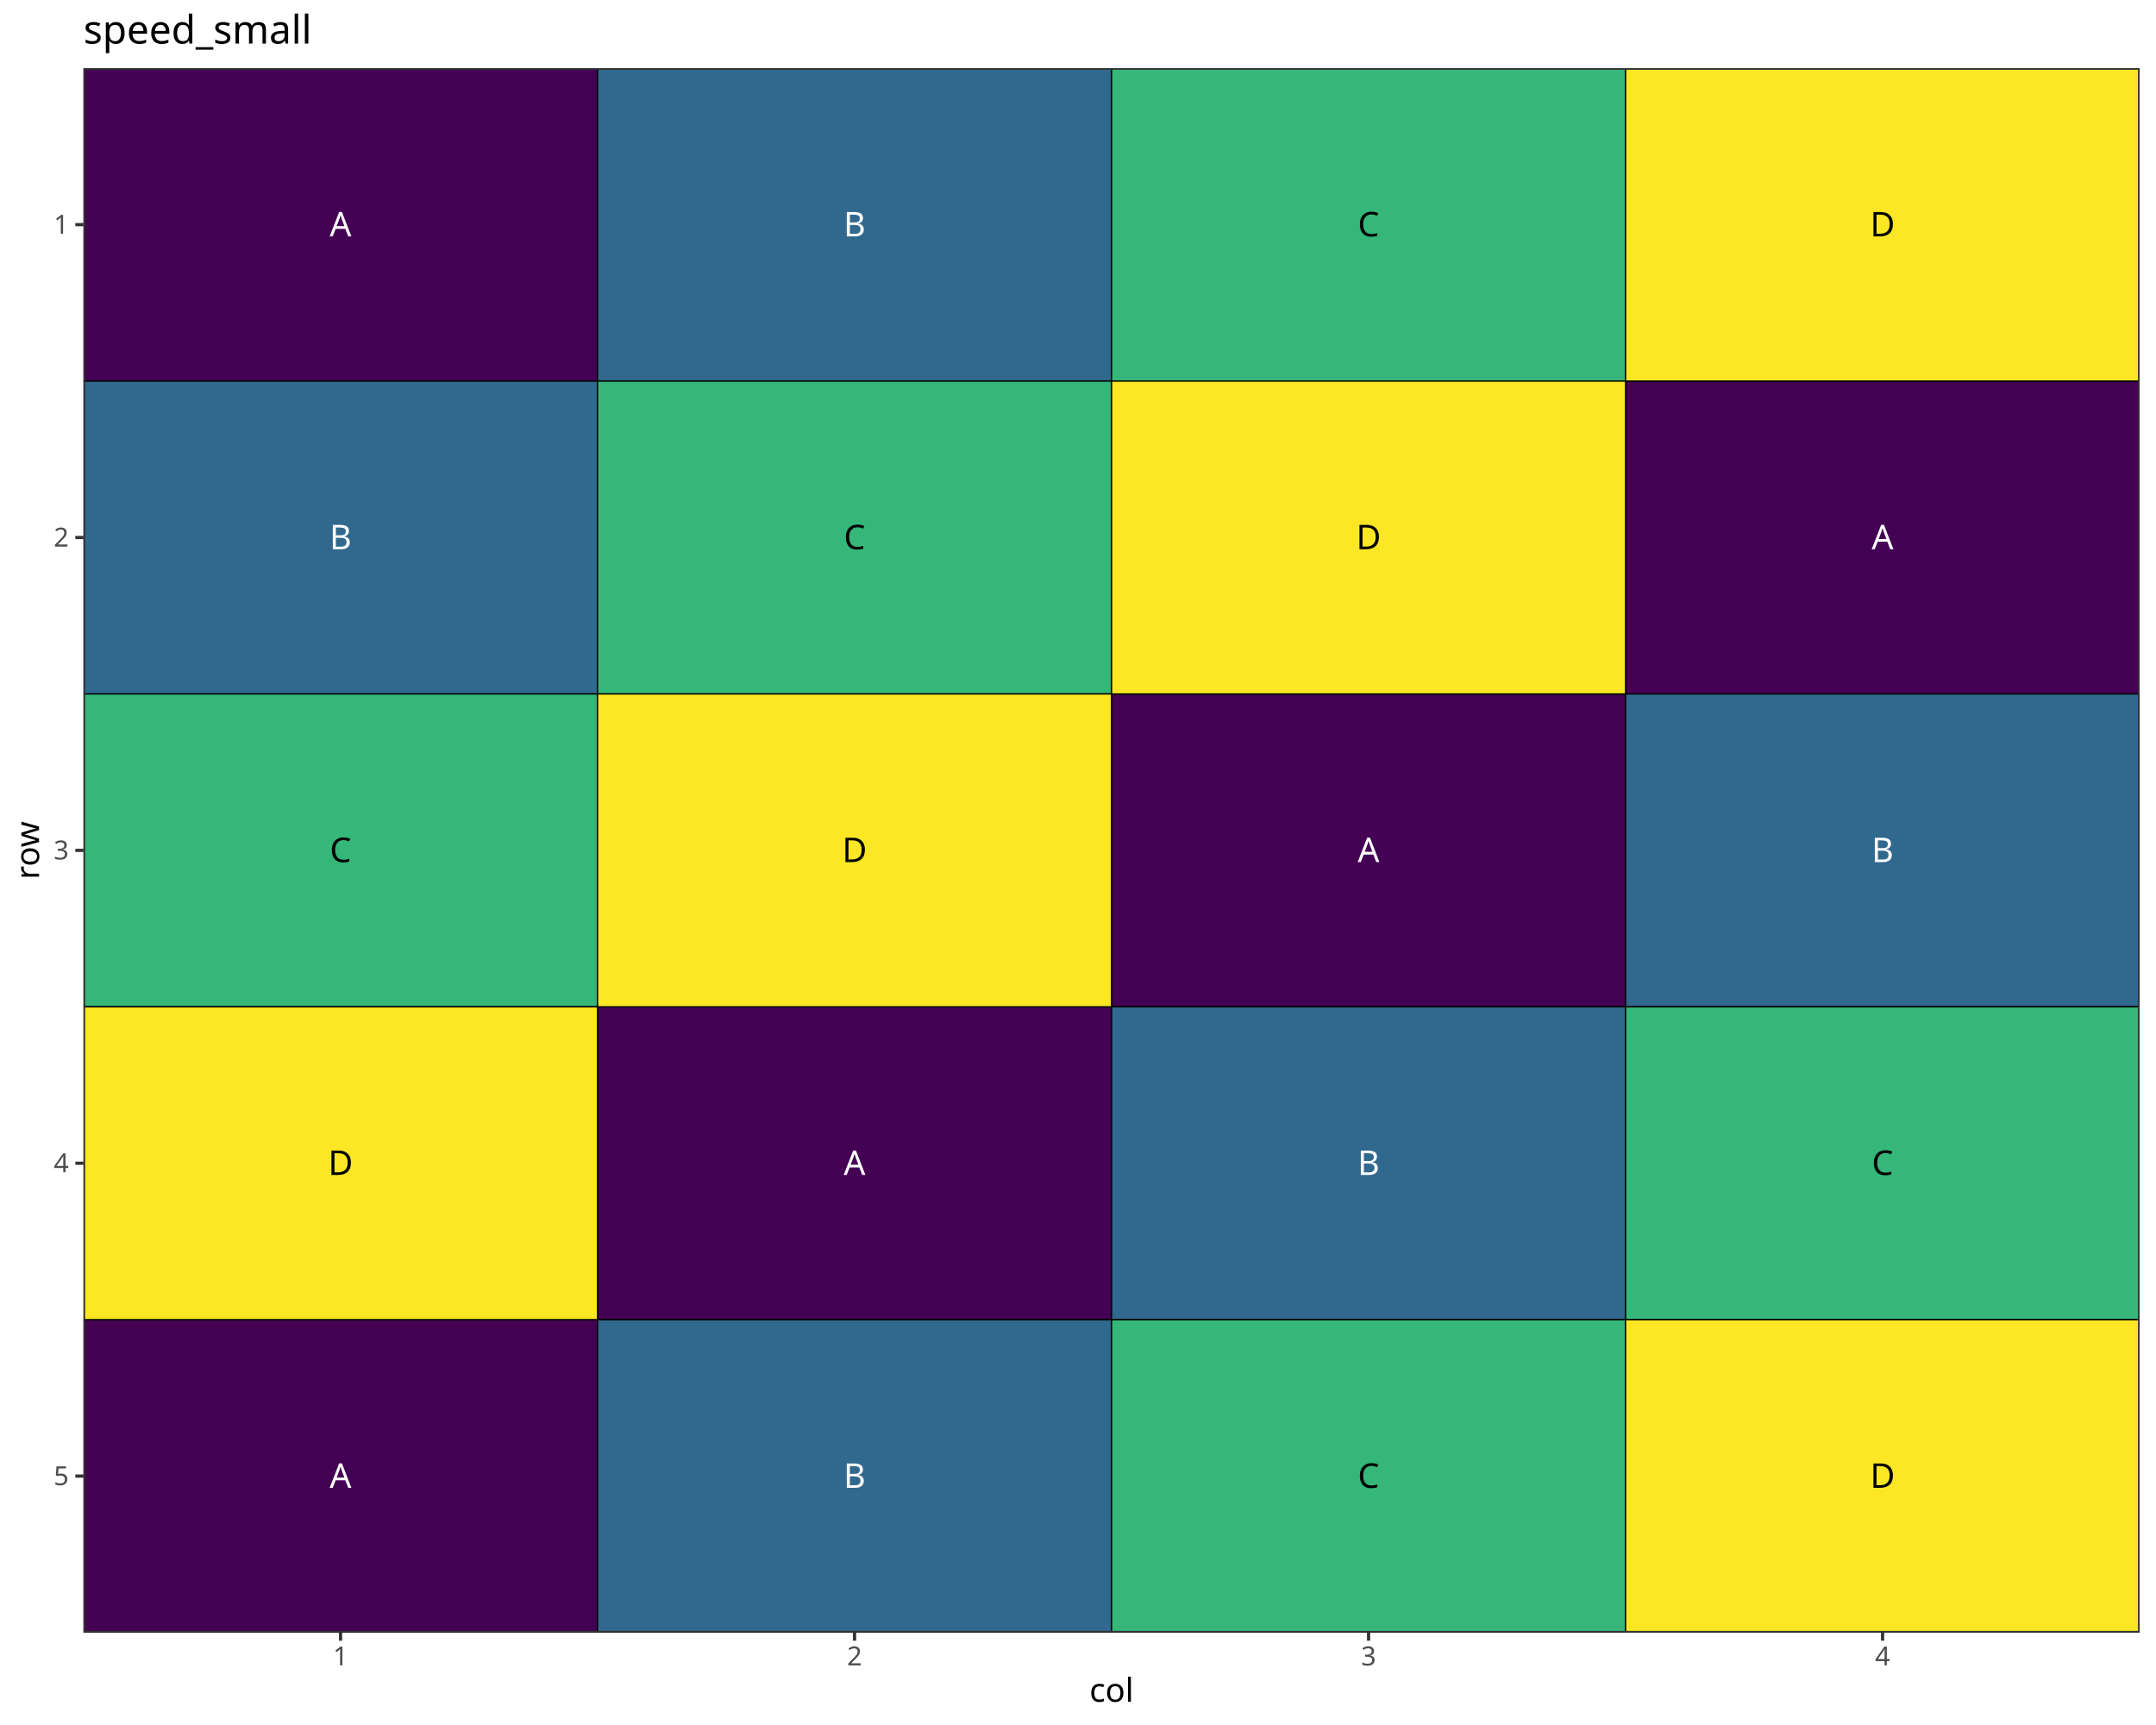
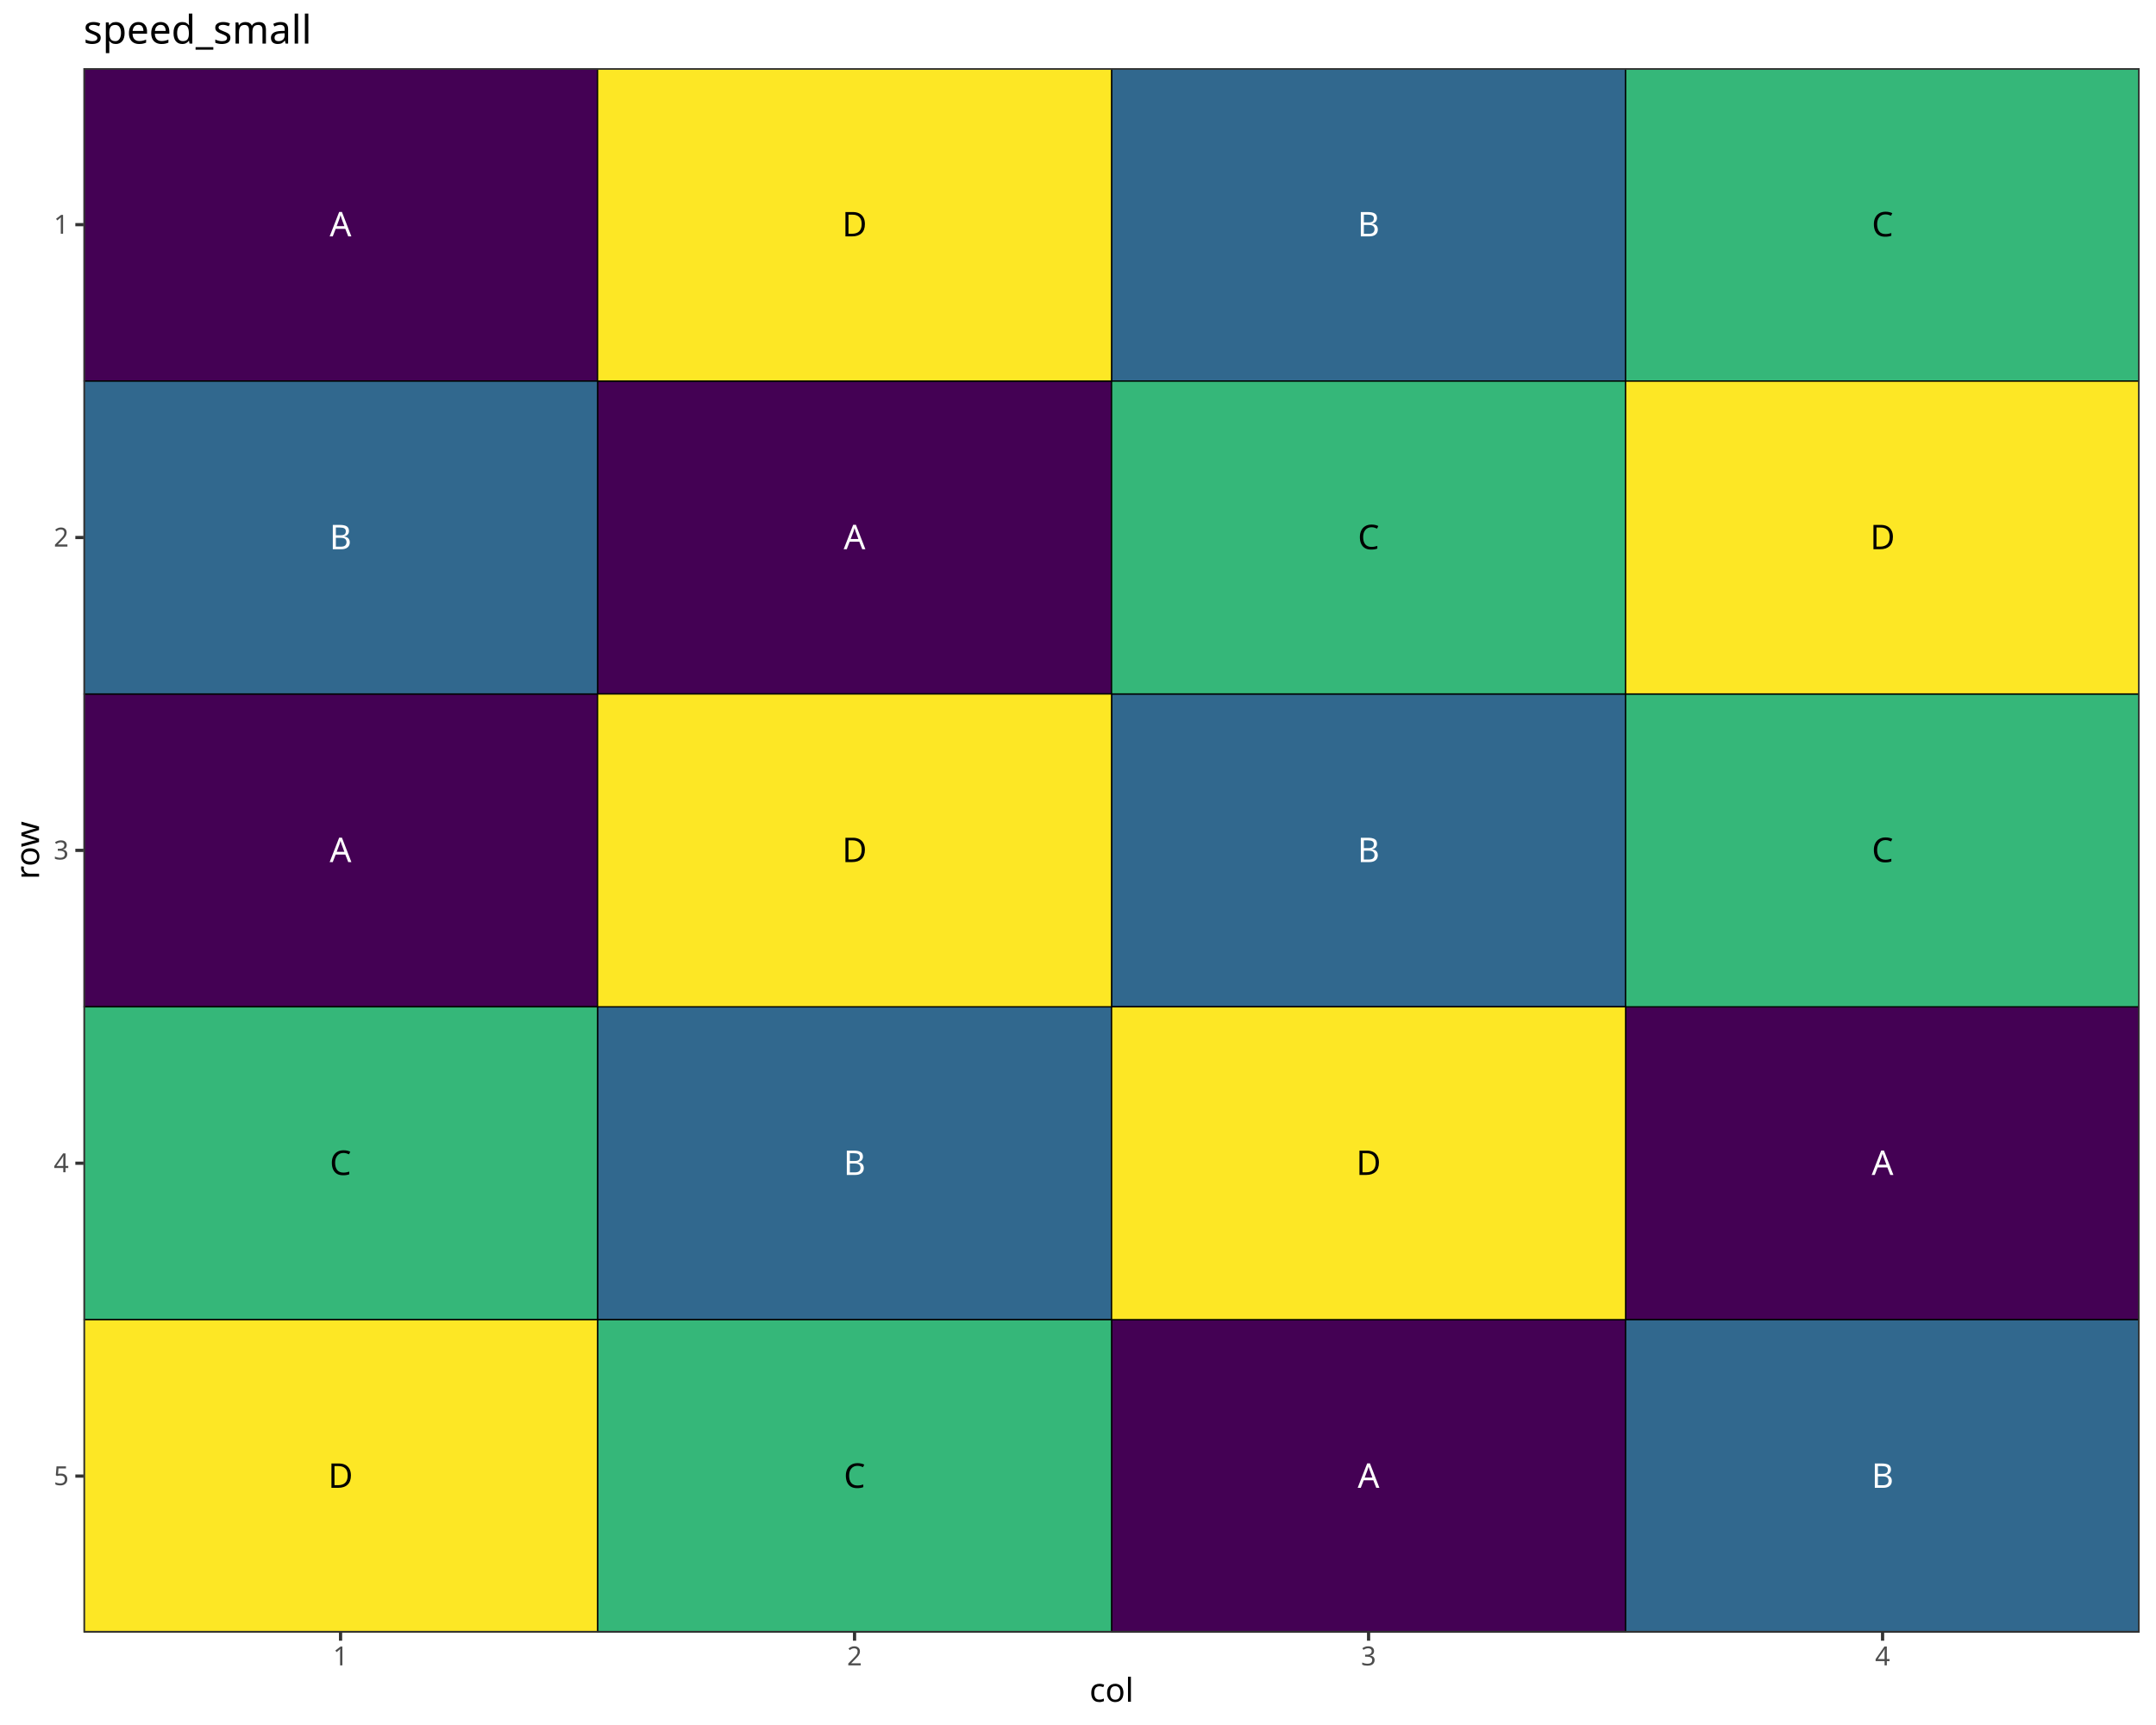
<svg xmlns="http://www.w3.org/2000/svg" class="svglite" data-engine-version="2.0" width="720.00pt" height="576.00pt" viewBox="0 0 720.00 576.00">
  <defs>
    <style type="text/css">
    .svglite line, .svglite polyline, .svglite polygon, .svglite path, .svglite rect, .svglite circle {
      fill: none;
      stroke: #000000;
      stroke-linecap: round;
      stroke-linejoin: round;
      stroke-miterlimit: 10.00;
    }
  </style>
  </defs>
  <rect width="100%" height="100%" style="stroke: none; fill: #FFFFFF;" />
  <defs>
    <clipPath id="cpMC4wMHw3MjAuMDB8MC4wMHw1NzYuMDA=">
      <rect x="0.00" y="0.00" width="720.00" height="576.00" />
    </clipPath>
  </defs>
  <g clip-path="url(#cpMC4wMHw3MjAuMDB8MC4wMHw1NzYuMDA=)">
    <rect x="0.00" y="0.00" width="720.00" height="576.00" style="stroke-width: 1.07; stroke: #FFFFFF; fill: #FFFFFF;" />
  </g>
  <defs>
    <clipPath id="cpMjcuOTB8NzE0LjUyfDIyLjc4fDU0NS4xMQ==">
      <rect x="27.90" y="22.78" width="686.62" height="522.33" />
    </clipPath>
  </defs>
  <g clip-path="url(#cpMjcuOTB8NzE0LjUyfDIyLjc4fDU0NS4xMQ==)">
    <rect x="27.90" y="22.78" width="686.62" height="522.33" style="stroke-width: 1.07; stroke: none; fill: #FFFFFF;" />
    <polyline points="27.90,22.78 714.52,22.78 " style="stroke-width: 0.53; stroke: #EBEBEB; stroke-linecap: butt;" />
    <polyline points="27.90,127.25 714.52,127.25 " style="stroke-width: 0.53; stroke: #EBEBEB; stroke-linecap: butt;" />
    <polyline points="27.90,231.72 714.52,231.72 " style="stroke-width: 0.53; stroke: #EBEBEB; stroke-linecap: butt;" />
    <polyline points="27.90,336.18 714.52,336.18 " style="stroke-width: 0.53; stroke: #EBEBEB; stroke-linecap: butt;" />
    <polyline points="27.90,440.65 714.52,440.65 " style="stroke-width: 0.53; stroke: #EBEBEB; stroke-linecap: butt;" />
    <polyline points="27.90,545.11 714.52,545.11 " style="stroke-width: 0.53; stroke: #EBEBEB; stroke-linecap: butt;" />
    <polyline points="27.90,545.11 27.90,22.78 " style="stroke-width: 0.53; stroke: #EBEBEB; stroke-linecap: butt;" />
    <polyline points="199.55,545.11 199.55,22.78 " style="stroke-width: 0.53; stroke: #EBEBEB; stroke-linecap: butt;" />
    <polyline points="371.21,545.11 371.21,22.78 " style="stroke-width: 0.53; stroke: #EBEBEB; stroke-linecap: butt;" />
    <polyline points="542.87,545.11 542.87,22.78 " style="stroke-width: 0.53; stroke: #EBEBEB; stroke-linecap: butt;" />
    <polyline points="714.52,545.11 714.52,22.78 " style="stroke-width: 0.53; stroke: #EBEBEB; stroke-linecap: butt;" />
    <polyline points="27.90,75.02 714.52,75.02 " style="stroke-width: 1.07; stroke: #EBEBEB; stroke-linecap: butt;" />
    <polyline points="27.90,179.48 714.52,179.48 " style="stroke-width: 1.07; stroke: #EBEBEB; stroke-linecap: butt;" />
    <polyline points="27.90,283.95 714.52,283.95 " style="stroke-width: 1.07; stroke: #EBEBEB; stroke-linecap: butt;" />
    <polyline points="27.90,388.41 714.52,388.41 " style="stroke-width: 1.07; stroke: #EBEBEB; stroke-linecap: butt;" />
    <polyline points="27.90,492.88 714.52,492.88 " style="stroke-width: 1.07; stroke: #EBEBEB; stroke-linecap: butt;" />
    <polyline points="113.73,545.11 113.73,22.78 " style="stroke-width: 1.07; stroke: #EBEBEB; stroke-linecap: butt;" />
    <polyline points="285.38,545.11 285.38,22.78 " style="stroke-width: 1.07; stroke: #EBEBEB; stroke-linecap: butt;" />
    <polyline points="457.04,545.11 457.04,22.78 " style="stroke-width: 1.07; stroke: #EBEBEB; stroke-linecap: butt;" />
    <polyline points="628.69,545.11 628.69,22.78 " style="stroke-width: 1.07; stroke: #EBEBEB; stroke-linecap: butt;" />
    <rect x="27.90" y="22.78" width="171.66" height="104.47" style="stroke-width: 0.43; stroke-linecap: butt; stroke-linejoin: miter; fill: #440154;" />
-     <rect x="199.55" y="336.18" width="171.66" height="104.47" style="stroke-width: 0.43; stroke-linecap: butt; stroke-linejoin: miter; fill: #440154;" />
-     <rect x="371.21" y="231.72" width="171.66" height="104.47" style="stroke-width: 0.43; stroke-linecap: butt; stroke-linejoin: miter; fill: #440154;" />
-     <rect x="542.87" y="127.25" width="171.66" height="104.47" style="stroke-width: 0.43; stroke-linecap: butt; stroke-linejoin: miter; fill: #440154;" />
-     <rect x="27.90" y="440.65" width="171.66" height="104.47" style="stroke-width: 0.43; stroke-linecap: butt; stroke-linejoin: miter; fill: #440154;" />
-     <rect x="199.55" y="22.78" width="171.66" height="104.47" style="stroke-width: 0.43; stroke-linecap: butt; stroke-linejoin: miter; fill: #31688E;" />
-     <rect x="371.21" y="336.18" width="171.66" height="104.47" style="stroke-width: 0.43; stroke-linecap: butt; stroke-linejoin: miter; fill: #31688E;" />
-     <rect x="542.87" y="231.72" width="171.66" height="104.47" style="stroke-width: 0.43; stroke-linecap: butt; stroke-linejoin: miter; fill: #31688E;" />
+     <rect x="199.55" y="127.25" width="171.66" height="104.47" style="stroke-width: 0.43; stroke-linecap: butt; stroke-linejoin: miter; fill: #440154;" />
+     <rect x="371.21" y="440.65" width="171.66" height="104.47" style="stroke-width: 0.43; stroke-linecap: butt; stroke-linejoin: miter; fill: #440154;" />
+     <rect x="542.87" y="336.18" width="171.66" height="104.47" style="stroke-width: 0.43; stroke-linecap: butt; stroke-linejoin: miter; fill: #440154;" />
+     <rect x="27.90" y="231.72" width="171.66" height="104.47" style="stroke-width: 0.43; stroke-linecap: butt; stroke-linejoin: miter; fill: #440154;" />
+     <rect x="371.21" y="22.78" width="171.66" height="104.47" style="stroke-width: 0.43; stroke-linecap: butt; stroke-linejoin: miter; fill: #31688E;" />
+     <rect x="542.87" y="440.65" width="171.66" height="104.47" style="stroke-width: 0.43; stroke-linecap: butt; stroke-linejoin: miter; fill: #31688E;" />
    <rect x="27.90" y="127.25" width="171.66" height="104.47" style="stroke-width: 0.43; stroke-linecap: butt; stroke-linejoin: miter; fill: #31688E;" />
-     <rect x="199.55" y="440.65" width="171.66" height="104.47" style="stroke-width: 0.43; stroke-linecap: butt; stroke-linejoin: miter; fill: #31688E;" />
-     <rect x="371.21" y="22.78" width="171.66" height="104.47" style="stroke-width: 0.43; stroke-linecap: butt; stroke-linejoin: miter; fill: #35B779;" />
-     <rect x="542.87" y="336.18" width="171.66" height="104.47" style="stroke-width: 0.43; stroke-linecap: butt; stroke-linejoin: miter; fill: #35B779;" />
-     <rect x="27.90" y="231.72" width="171.66" height="104.47" style="stroke-width: 0.43; stroke-linecap: butt; stroke-linejoin: miter; fill: #35B779;" />
-     <rect x="199.55" y="127.25" width="171.66" height="104.47" style="stroke-width: 0.43; stroke-linecap: butt; stroke-linejoin: miter; fill: #35B779;" />
-     <rect x="371.21" y="440.65" width="171.66" height="104.47" style="stroke-width: 0.43; stroke-linecap: butt; stroke-linejoin: miter; fill: #35B779;" />
-     <rect x="542.87" y="22.78" width="171.66" height="104.47" style="stroke-width: 0.43; stroke-linecap: butt; stroke-linejoin: miter; fill: #FDE725;" />
-     <rect x="27.90" y="336.18" width="171.66" height="104.47" style="stroke-width: 0.43; stroke-linecap: butt; stroke-linejoin: miter; fill: #FDE725;" />
+     <rect x="199.55" y="336.18" width="171.66" height="104.47" style="stroke-width: 0.43; stroke-linecap: butt; stroke-linejoin: miter; fill: #31688E;" />
+     <rect x="371.21" y="231.72" width="171.66" height="104.47" style="stroke-width: 0.43; stroke-linecap: butt; stroke-linejoin: miter; fill: #31688E;" />
+     <rect x="542.87" y="22.78" width="171.66" height="104.47" style="stroke-width: 0.43; stroke-linecap: butt; stroke-linejoin: miter; fill: #35B779;" />
+     <rect x="27.90" y="336.18" width="171.66" height="104.47" style="stroke-width: 0.43; stroke-linecap: butt; stroke-linejoin: miter; fill: #35B779;" />
+     <rect x="199.55" y="440.65" width="171.66" height="104.47" style="stroke-width: 0.43; stroke-linecap: butt; stroke-linejoin: miter; fill: #35B779;" />
+     <rect x="371.21" y="127.25" width="171.66" height="104.47" style="stroke-width: 0.43; stroke-linecap: butt; stroke-linejoin: miter; fill: #35B779;" />
+     <rect x="542.87" y="231.72" width="171.66" height="104.47" style="stroke-width: 0.43; stroke-linecap: butt; stroke-linejoin: miter; fill: #35B779;" />
+     <rect x="199.55" y="22.78" width="171.66" height="104.47" style="stroke-width: 0.43; stroke-linecap: butt; stroke-linejoin: miter; fill: #FDE725;" />
+     <rect x="371.21" y="336.18" width="171.66" height="104.47" style="stroke-width: 0.43; stroke-linecap: butt; stroke-linejoin: miter; fill: #FDE725;" />
+     <rect x="542.87" y="127.25" width="171.66" height="104.47" style="stroke-width: 0.43; stroke-linecap: butt; stroke-linejoin: miter; fill: #FDE725;" />
+     <rect x="27.90" y="440.65" width="171.66" height="104.47" style="stroke-width: 0.43; stroke-linecap: butt; stroke-linejoin: miter; fill: #FDE725;" />
    <rect x="199.55" y="231.72" width="171.66" height="104.47" style="stroke-width: 0.43; stroke-linecap: butt; stroke-linejoin: miter; fill: #FDE725;" />
-     <rect x="371.21" y="127.25" width="171.66" height="104.47" style="stroke-width: 0.43; stroke-linecap: butt; stroke-linejoin: miter; fill: #FDE725;" />
-     <rect x="542.87" y="440.65" width="171.66" height="104.47" style="stroke-width: 0.43; stroke-linecap: butt; stroke-linejoin: miter; fill: #FDE725;" />
    <text x="113.73" y="78.93" text-anchor="middle" style="font-size: 11.38px; fill: #FFFFFF; font-family: sans;" textLength="7.59px" lengthAdjust="spacingAndGlyphs">A</text>
-     <text x="285.38" y="392.33" text-anchor="middle" style="font-size: 11.38px; fill: #FFFFFF; font-family: sans;" textLength="7.59px" lengthAdjust="spacingAndGlyphs">A</text>
-     <text x="457.04" y="287.86" text-anchor="middle" style="font-size: 11.38px; fill: #FFFFFF; font-family: sans;" textLength="7.59px" lengthAdjust="spacingAndGlyphs">A</text>
-     <text x="628.69" y="183.40" text-anchor="middle" style="font-size: 11.38px; fill: #FFFFFF; font-family: sans;" textLength="7.59px" lengthAdjust="spacingAndGlyphs">A</text>
-     <text x="113.73" y="496.80" text-anchor="middle" style="font-size: 11.38px; fill: #FFFFFF; font-family: sans;" textLength="7.59px" lengthAdjust="spacingAndGlyphs">A</text>
-     <text x="285.38" y="78.93" text-anchor="middle" style="font-size: 11.38px; fill: #FFFFFF; font-family: sans;" textLength="7.59px" lengthAdjust="spacingAndGlyphs">B</text>
-     <text x="457.04" y="392.33" text-anchor="middle" style="font-size: 11.38px; fill: #FFFFFF; font-family: sans;" textLength="7.59px" lengthAdjust="spacingAndGlyphs">B</text>
-     <text x="628.69" y="287.86" text-anchor="middle" style="font-size: 11.38px; fill: #FFFFFF; font-family: sans;" textLength="7.59px" lengthAdjust="spacingAndGlyphs">B</text>
+     <text x="285.38" y="183.40" text-anchor="middle" style="font-size: 11.38px; fill: #FFFFFF; font-family: sans;" textLength="7.59px" lengthAdjust="spacingAndGlyphs">A</text>
+     <text x="457.04" y="496.80" text-anchor="middle" style="font-size: 11.38px; fill: #FFFFFF; font-family: sans;" textLength="7.59px" lengthAdjust="spacingAndGlyphs">A</text>
+     <text x="628.69" y="392.33" text-anchor="middle" style="font-size: 11.38px; fill: #FFFFFF; font-family: sans;" textLength="7.59px" lengthAdjust="spacingAndGlyphs">A</text>
+     <text x="113.73" y="287.86" text-anchor="middle" style="font-size: 11.38px; fill: #FFFFFF; font-family: sans;" textLength="7.59px" lengthAdjust="spacingAndGlyphs">A</text>
+     <text x="457.04" y="78.93" text-anchor="middle" style="font-size: 11.38px; fill: #FFFFFF; font-family: sans;" textLength="7.59px" lengthAdjust="spacingAndGlyphs">B</text>
+     <text x="628.69" y="496.80" text-anchor="middle" style="font-size: 11.38px; fill: #FFFFFF; font-family: sans;" textLength="7.59px" lengthAdjust="spacingAndGlyphs">B</text>
    <text x="113.73" y="183.40" text-anchor="middle" style="font-size: 11.38px; fill: #FFFFFF; font-family: sans;" textLength="7.59px" lengthAdjust="spacingAndGlyphs">B</text>
-     <text x="285.38" y="496.80" text-anchor="middle" style="font-size: 11.38px; fill: #FFFFFF; font-family: sans;" textLength="7.59px" lengthAdjust="spacingAndGlyphs">B</text>
-     <text x="457.04" y="78.93" text-anchor="middle" style="font-size: 11.38px; font-family: sans;" textLength="8.22px" lengthAdjust="spacingAndGlyphs">C</text>
-     <text x="628.69" y="392.33" text-anchor="middle" style="font-size: 11.38px; font-family: sans;" textLength="8.22px" lengthAdjust="spacingAndGlyphs">C</text>
-     <text x="113.73" y="287.86" text-anchor="middle" style="font-size: 11.38px; font-family: sans;" textLength="8.22px" lengthAdjust="spacingAndGlyphs">C</text>
-     <text x="285.38" y="183.40" text-anchor="middle" style="font-size: 11.38px; font-family: sans;" textLength="8.22px" lengthAdjust="spacingAndGlyphs">C</text>
-     <text x="457.04" y="496.80" text-anchor="middle" style="font-size: 11.38px; font-family: sans;" textLength="8.22px" lengthAdjust="spacingAndGlyphs">C</text>
-     <text x="628.69" y="78.93" text-anchor="middle" style="font-size: 11.38px; font-family: sans;" textLength="8.22px" lengthAdjust="spacingAndGlyphs">D</text>
-     <text x="113.73" y="392.33" text-anchor="middle" style="font-size: 11.38px; font-family: sans;" textLength="8.22px" lengthAdjust="spacingAndGlyphs">D</text>
+     <text x="285.38" y="392.33" text-anchor="middle" style="font-size: 11.38px; fill: #FFFFFF; font-family: sans;" textLength="7.59px" lengthAdjust="spacingAndGlyphs">B</text>
+     <text x="457.04" y="287.86" text-anchor="middle" style="font-size: 11.38px; fill: #FFFFFF; font-family: sans;" textLength="7.59px" lengthAdjust="spacingAndGlyphs">B</text>
+     <text x="628.69" y="78.93" text-anchor="middle" style="font-size: 11.38px; font-family: sans;" textLength="8.22px" lengthAdjust="spacingAndGlyphs">C</text>
+     <text x="113.73" y="392.33" text-anchor="middle" style="font-size: 11.38px; font-family: sans;" textLength="8.22px" lengthAdjust="spacingAndGlyphs">C</text>
+     <text x="285.38" y="496.80" text-anchor="middle" style="font-size: 11.38px; font-family: sans;" textLength="8.22px" lengthAdjust="spacingAndGlyphs">C</text>
+     <text x="457.04" y="183.40" text-anchor="middle" style="font-size: 11.38px; font-family: sans;" textLength="8.22px" lengthAdjust="spacingAndGlyphs">C</text>
+     <text x="628.69" y="287.86" text-anchor="middle" style="font-size: 11.38px; font-family: sans;" textLength="8.22px" lengthAdjust="spacingAndGlyphs">C</text>
+     <text x="285.38" y="78.93" text-anchor="middle" style="font-size: 11.38px; font-family: sans;" textLength="8.22px" lengthAdjust="spacingAndGlyphs">D</text>
+     <text x="457.04" y="392.33" text-anchor="middle" style="font-size: 11.38px; font-family: sans;" textLength="8.22px" lengthAdjust="spacingAndGlyphs">D</text>
+     <text x="628.69" y="183.40" text-anchor="middle" style="font-size: 11.38px; font-family: sans;" textLength="8.22px" lengthAdjust="spacingAndGlyphs">D</text>
+     <text x="113.73" y="496.80" text-anchor="middle" style="font-size: 11.38px; font-family: sans;" textLength="8.22px" lengthAdjust="spacingAndGlyphs">D</text>
    <text x="285.38" y="287.86" text-anchor="middle" style="font-size: 11.38px; font-family: sans;" textLength="8.22px" lengthAdjust="spacingAndGlyphs">D</text>
-     <text x="457.04" y="183.40" text-anchor="middle" style="font-size: 11.38px; font-family: sans;" textLength="8.22px" lengthAdjust="spacingAndGlyphs">D</text>
-     <text x="628.69" y="496.80" text-anchor="middle" style="font-size: 11.38px; font-family: sans;" textLength="8.22px" lengthAdjust="spacingAndGlyphs">D</text>
    <rect x="27.90" y="22.78" width="686.62" height="522.33" style="stroke-width: 1.07; stroke: #333333;" />
  </g>
  <g clip-path="url(#cpMC4wMHw3MjAuMDB8MC4wMHw1NzYuMDA=)">
    <text x="22.97" y="78.04" text-anchor="end" style="font-size: 8.80px; fill: #4D4D4D; font-family: sans;" textLength="4.89px" lengthAdjust="spacingAndGlyphs">1</text>
    <text x="22.97" y="182.51" text-anchor="end" style="font-size: 8.80px; fill: #4D4D4D; font-family: sans;" textLength="4.89px" lengthAdjust="spacingAndGlyphs">2</text>
    <text x="22.97" y="286.98" text-anchor="end" style="font-size: 8.80px; fill: #4D4D4D; font-family: sans;" textLength="4.89px" lengthAdjust="spacingAndGlyphs">3</text>
    <text x="22.97" y="391.44" text-anchor="end" style="font-size: 8.80px; fill: #4D4D4D; font-family: sans;" textLength="4.89px" lengthAdjust="spacingAndGlyphs">4</text>
    <text x="22.97" y="495.91" text-anchor="end" style="font-size: 8.80px; fill: #4D4D4D; font-family: sans;" textLength="4.89px" lengthAdjust="spacingAndGlyphs">5</text>
    <polyline points="25.16,75.02 27.90,75.02 " style="stroke-width: 1.07; stroke: #333333; stroke-linecap: butt;" />
    <polyline points="25.16,179.48 27.90,179.48 " style="stroke-width: 1.07; stroke: #333333; stroke-linecap: butt;" />
    <polyline points="25.16,283.95 27.90,283.95 " style="stroke-width: 1.07; stroke: #333333; stroke-linecap: butt;" />
    <polyline points="25.16,388.41 27.90,388.41 " style="stroke-width: 1.07; stroke: #333333; stroke-linecap: butt;" />
    <polyline points="25.16,492.88 27.90,492.88 " style="stroke-width: 1.07; stroke: #333333; stroke-linecap: butt;" />
    <polyline points="113.73,547.85 113.73,545.11 " style="stroke-width: 1.07; stroke: #333333; stroke-linecap: butt;" />
    <polyline points="285.38,547.85 285.38,545.11 " style="stroke-width: 1.07; stroke: #333333; stroke-linecap: butt;" />
    <polyline points="457.04,547.85 457.04,545.11 " style="stroke-width: 1.07; stroke: #333333; stroke-linecap: butt;" />
    <polyline points="628.69,547.85 628.69,545.11 " style="stroke-width: 1.07; stroke: #333333; stroke-linecap: butt;" />
    <text x="113.73" y="556.10" text-anchor="middle" style="font-size: 8.80px; fill: #4D4D4D; font-family: sans;" textLength="4.89px" lengthAdjust="spacingAndGlyphs">1</text>
    <text x="285.38" y="556.10" text-anchor="middle" style="font-size: 8.80px; fill: #4D4D4D; font-family: sans;" textLength="4.89px" lengthAdjust="spacingAndGlyphs">2</text>
    <text x="457.04" y="556.10" text-anchor="middle" style="font-size: 8.80px; fill: #4D4D4D; font-family: sans;" textLength="4.89px" lengthAdjust="spacingAndGlyphs">3</text>
    <text x="628.69" y="556.10" text-anchor="middle" style="font-size: 8.80px; fill: #4D4D4D; font-family: sans;" textLength="4.89px" lengthAdjust="spacingAndGlyphs">4</text>
    <text x="371.21" y="568.24" text-anchor="middle" style="font-size: 11.00px; font-family: sans;" textLength="14.06px" lengthAdjust="spacingAndGlyphs">col</text>
    <text transform="translate(13.05,283.95) rotate(-90)" text-anchor="middle" style="font-size: 11.00px; font-family: sans;" textLength="17.73px" lengthAdjust="spacingAndGlyphs">row</text>
    <text x="27.90" y="14.56" style="font-size: 13.20px; font-family: sans;" textLength="74.12px" lengthAdjust="spacingAndGlyphs">speed_small</text>
  </g>
</svg>
